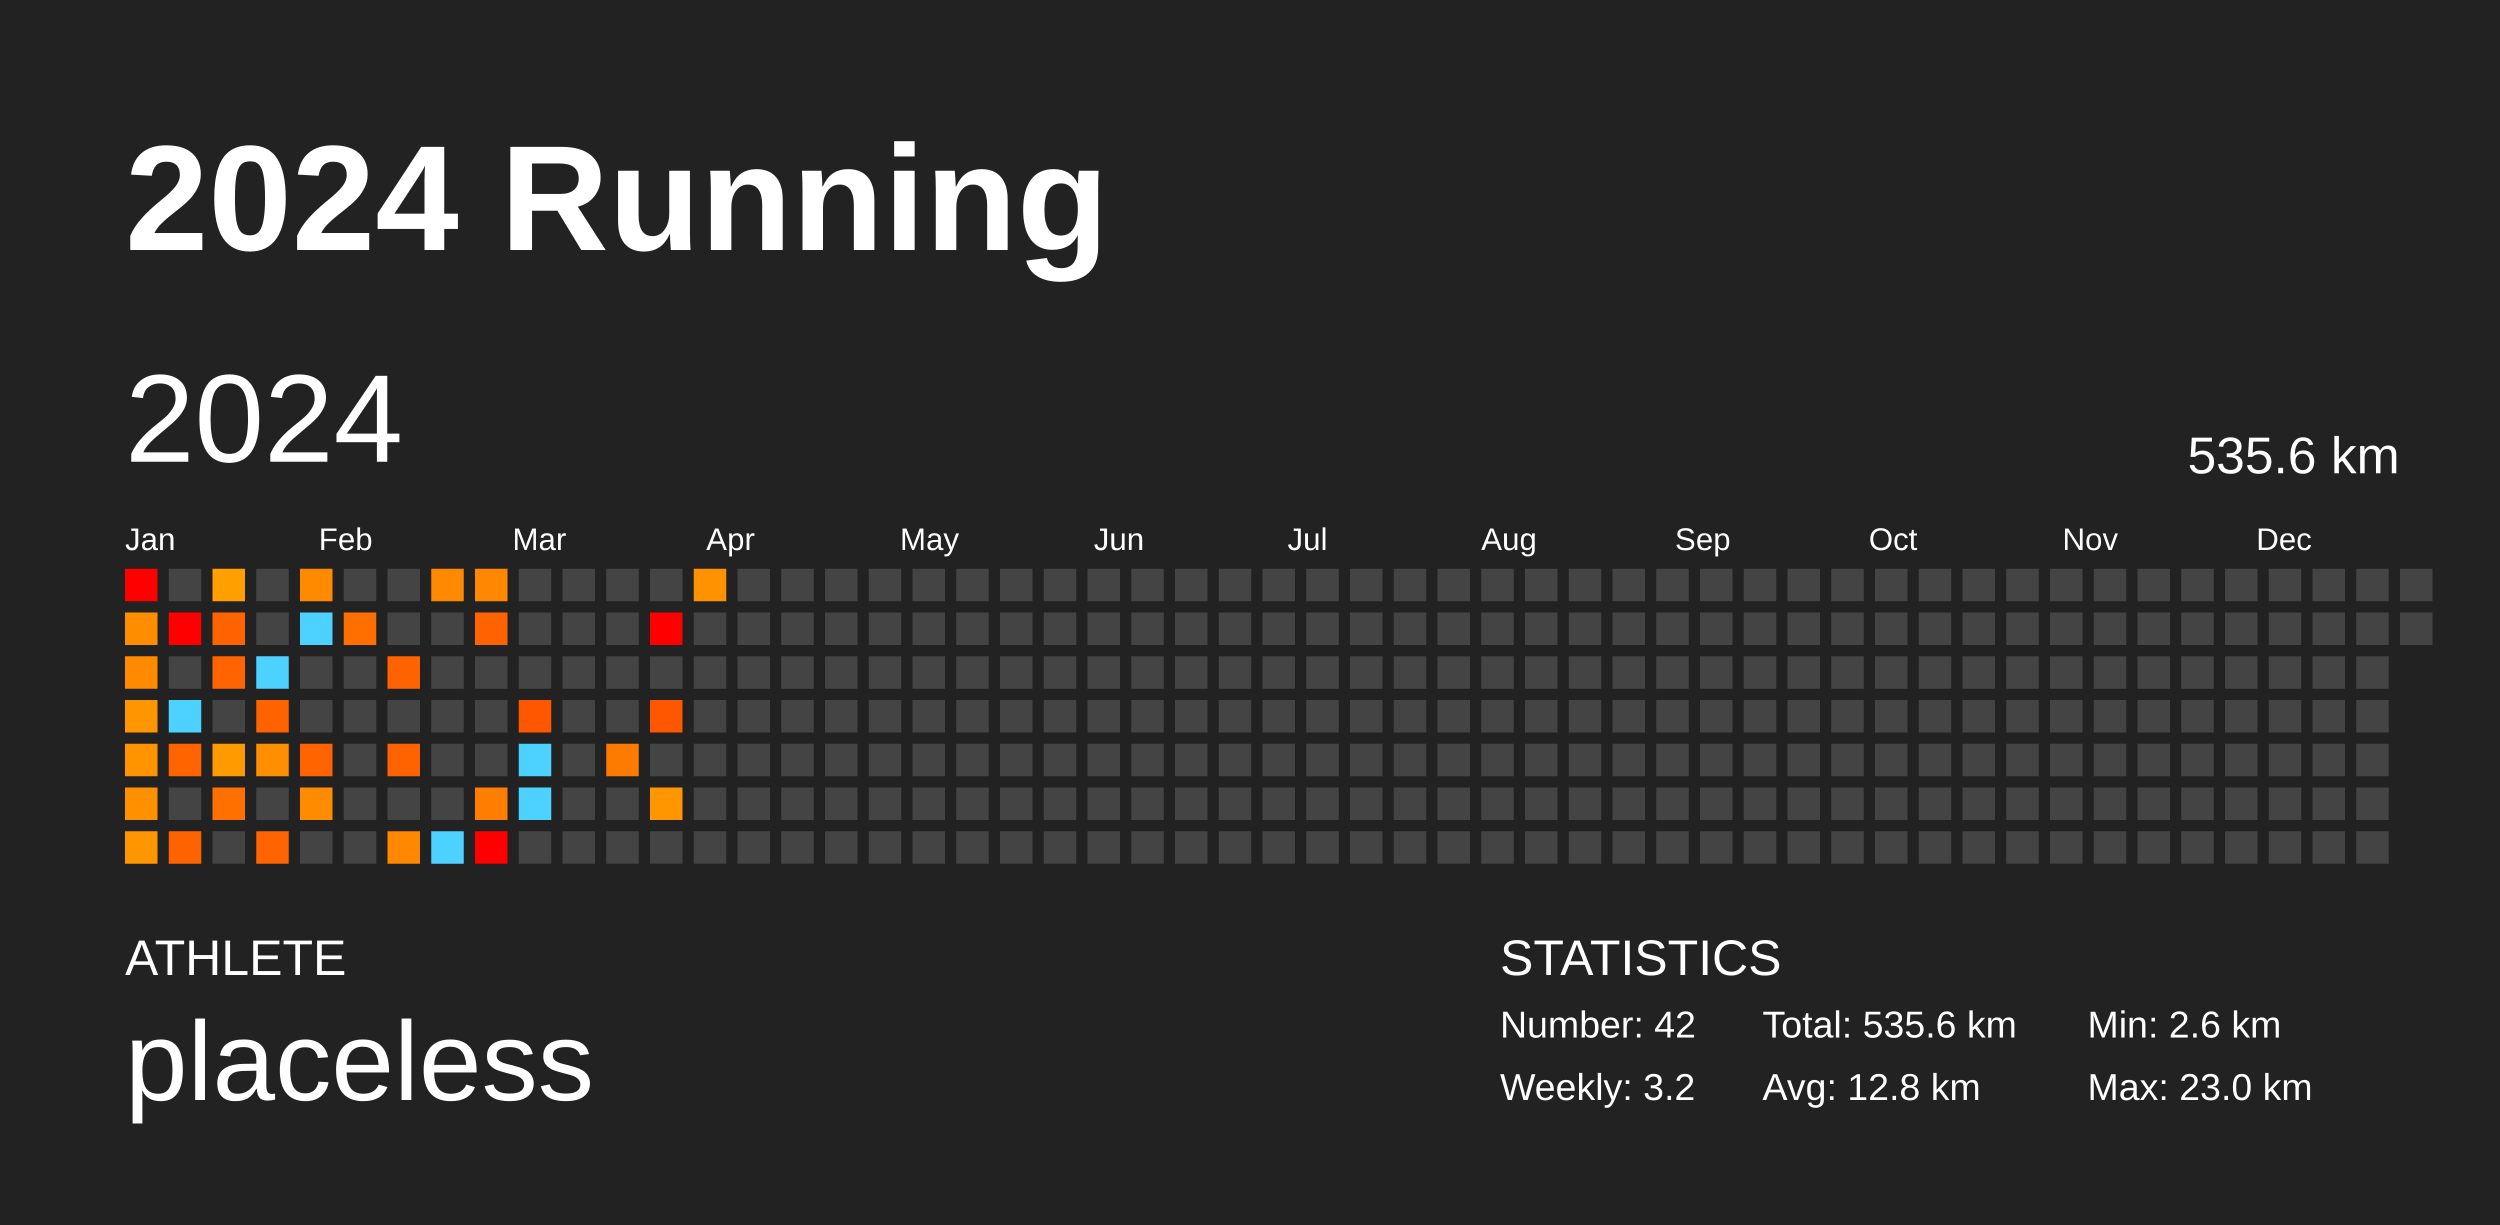
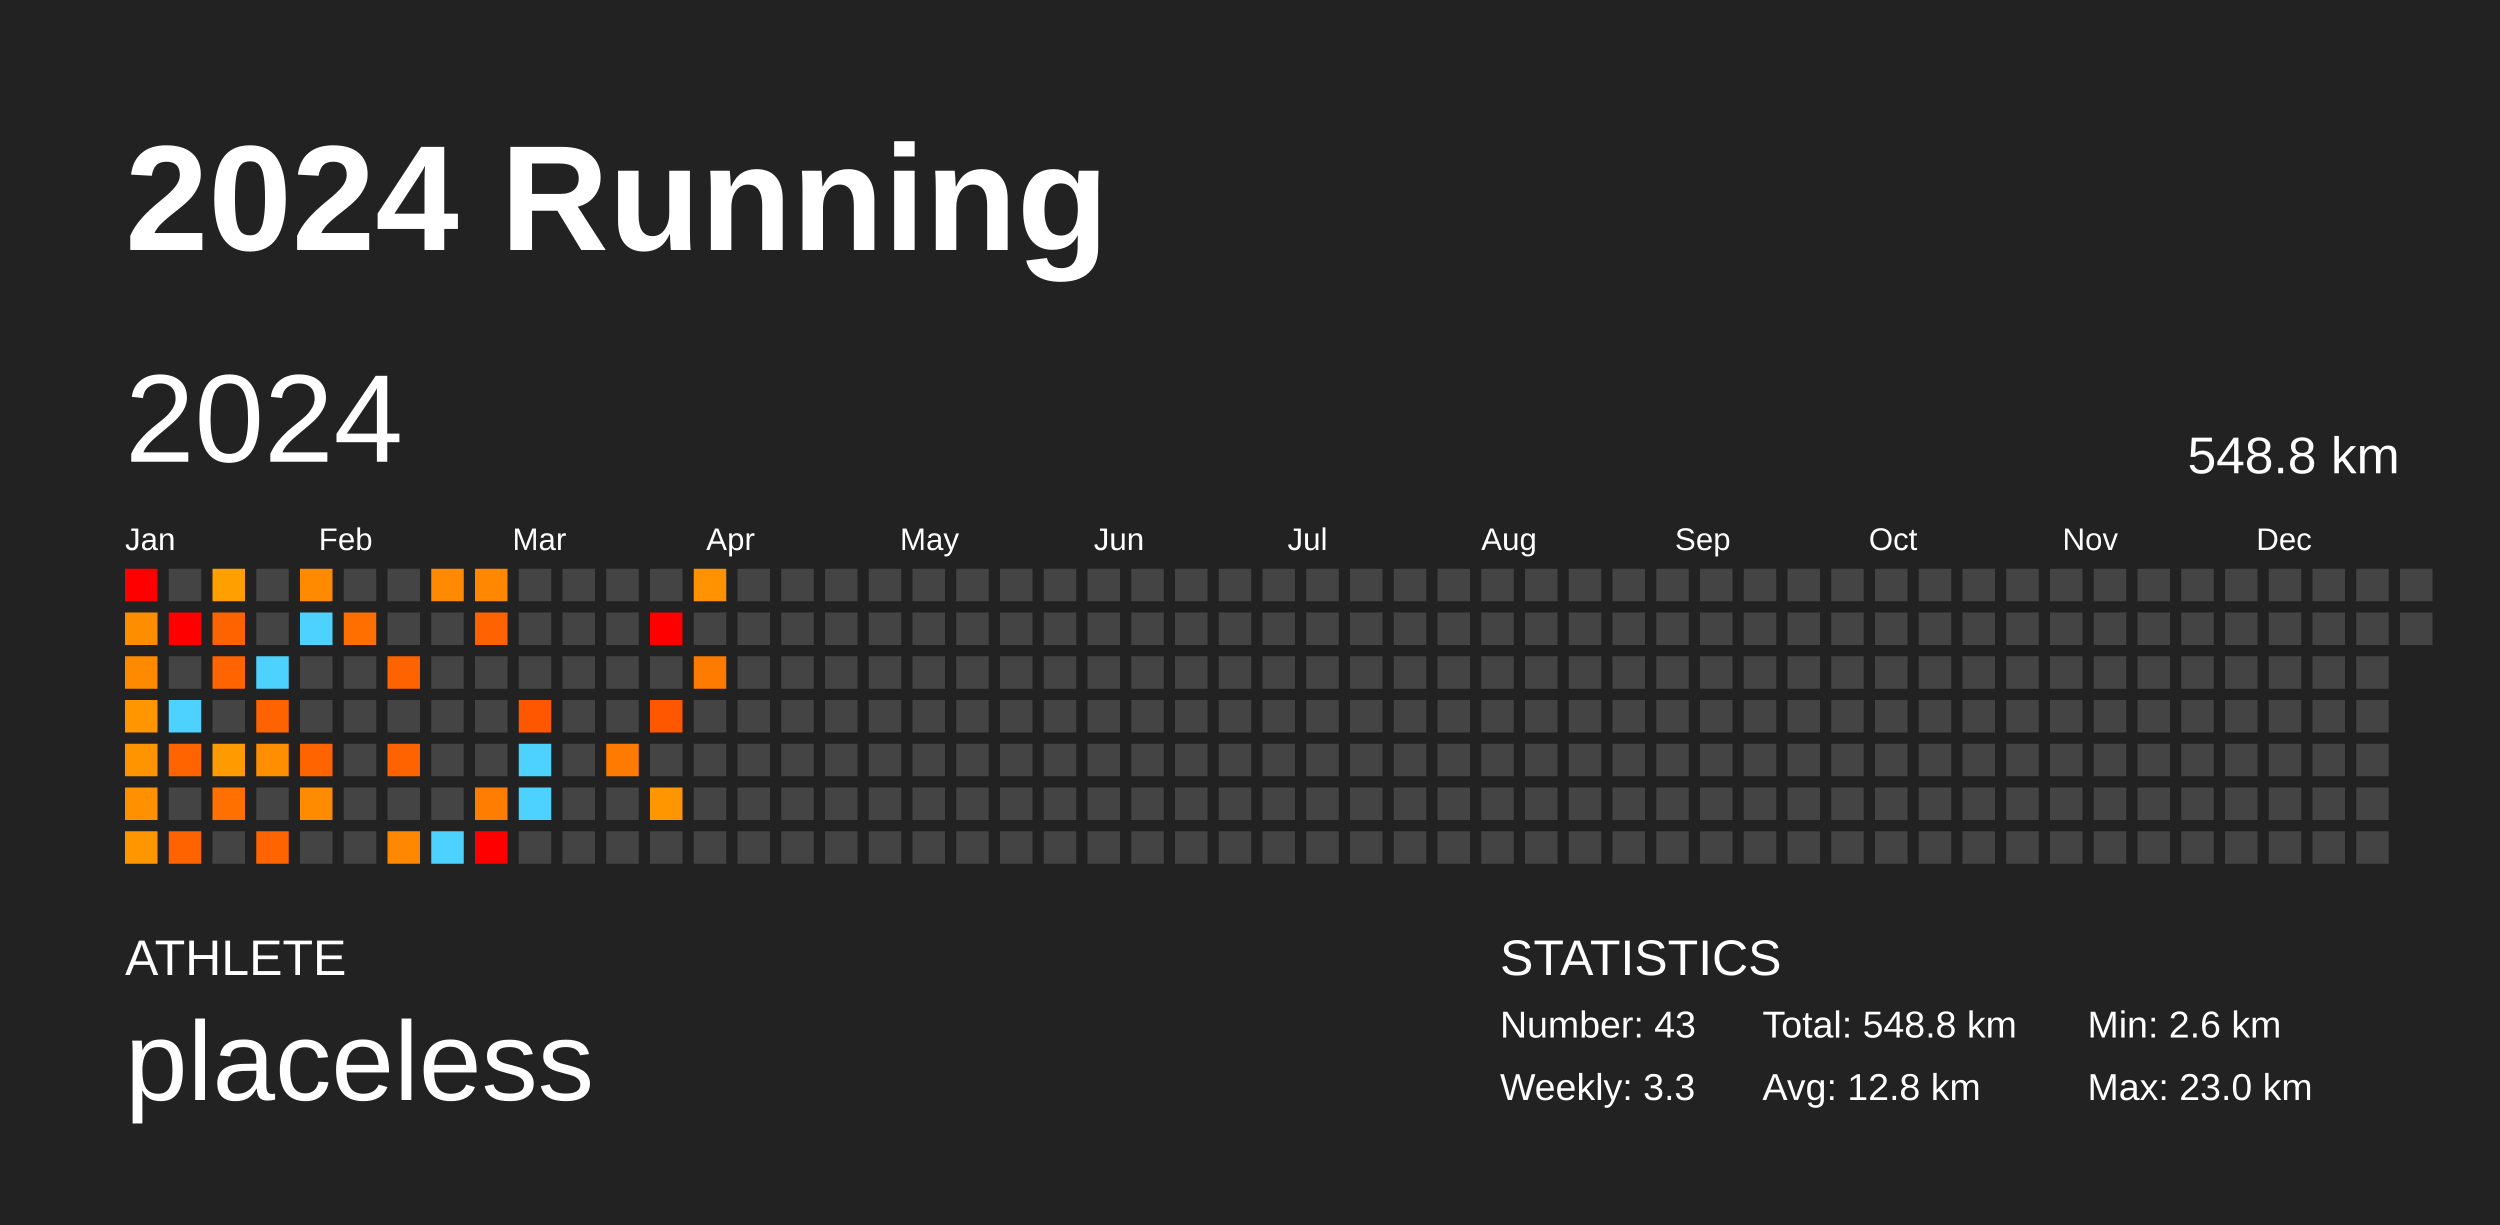
<svg xmlns="http://www.w3.org/2000/svg" baseProfile="full" height="98mm" version="1.1" viewBox="0,0,200,98" width="200mm">
  <defs />
  <rect fill="#222222" height="98" width="200" x="0" y="0" />
  <text fill="#FFFFFF" style="font-size:12px; font-family:Arial; font-weight:bold;" x="10" y="20">2024 Running</text>
  <text fill="#FFFFFF" style="font-size:4px; font-family:Arial" x="10" y="78">ATHLETE</text>
  <text fill="#FFFFFF" style="font-size:9px; font-family:Arial" x="10" y="88">placeless</text>
  <text fill="#FFFFFF" style="font-size:4px; font-family:Arial" x="120" y="78">STATISTICS</text>
-   <text fill="#FFFFFF" style="font-size:3px; font-family:Arial" x="120" y="83">Number: 42</text>
-   <text fill="#FFFFFF" style="font-size:3px; font-family:Arial" x="120" y="88">Weekly: 3.2</text>
-   <text fill="#FFFFFF" style="font-size:3px; font-family:Arial" x="141" y="83">Total: 535.6 km</text>
+   <text fill="#FFFFFF" style="font-size:3px; font-family:Arial" x="120" y="83">Number: 43</text>
+   <text fill="#FFFFFF" style="font-size:3px; font-family:Arial" x="120" y="88">Weekly: 3.3</text>
+   <text fill="#FFFFFF" style="font-size:3px; font-family:Arial" x="141" y="83">Total: 548.8 km</text>
  <text fill="#FFFFFF" style="font-size:3px; font-family:Arial" x="141" y="88">Avg: 12.8 km</text>
  <text fill="#FFFFFF" style="font-size:3px; font-family:Arial" x="167" y="83">Min: 2.6 km</text>
  <text fill="#FFFFFF" style="font-size:3px; font-family:Arial" x="167" y="88">Max: 23.0 km</text>
  <text dominant-baseline="hanging" fill="#FFFFFF" style="font-size:10.0px; font-family:Arial;" x="10" y="30">2024</text>
-   <text dominant-baseline="hanging" fill="#FFFFFF" style="font-size:4.125px; font-family:Arial;" x="175" y="35">535.6 km</text>
+   <text dominant-baseline="hanging" fill="#FFFFFF" style="font-size:4.125px; font-family:Arial;" x="175" y="35">548.8 km</text>
  <text fill="#FFFFFF" style="font-size:2.5px; font-family:Arial" x="10.0" y="44">Jan</text>
  <text fill="#FFFFFF" style="font-size:2.5px; font-family:Arial" x="25.5" y="44">Feb</text>
  <text fill="#FFFFFF" style="font-size:2.5px; font-family:Arial" x="41.0" y="44">Mar</text>
  <text fill="#FFFFFF" style="font-size:2.5px; font-family:Arial" x="56.5" y="44">Apr</text>
  <text fill="#FFFFFF" style="font-size:2.5px; font-family:Arial" x="72.0" y="44">May</text>
  <text fill="#FFFFFF" style="font-size:2.5px; font-family:Arial" x="87.5" y="44">Jun</text>
  <text fill="#FFFFFF" style="font-size:2.5px; font-family:Arial" x="103.0" y="44">Jul</text>
  <text fill="#FFFFFF" style="font-size:2.5px; font-family:Arial" x="118.5" y="44">Aug</text>
  <text fill="#FFFFFF" style="font-size:2.5px; font-family:Arial" x="134.0" y="44">Sep</text>
  <text fill="#FFFFFF" style="font-size:2.5px; font-family:Arial" x="149.5" y="44">Oct</text>
  <text fill="#FFFFFF" style="font-size:2.5px; font-family:Arial" x="165.0" y="44">Nov</text>
  <text fill="#FFFFFF" style="font-size:2.5px; font-family:Arial" x="180.5" y="44">Dec</text>
  <rect fill="red" height="2.6" width="2.6" x="10.0" y="45.5" />
  <rect fill="#ff8d00" height="2.6" width="2.6" x="10.0" y="49.0" />
  <rect fill="#ff8a00" height="2.6" width="2.6" x="10.0" y="52.5" />
  <rect fill="#ff9600" height="2.6" width="2.6" x="10.0" y="56.0" />
  <rect fill="#ff9300" height="2.6" width="2.6" x="10.0" y="59.5" />
  <rect fill="#ff9000" height="2.6" width="2.6" x="10.0" y="63.0" />
  <rect fill="#ff9600" height="2.6" width="2.6" x="10.0" y="66.5" />
  <rect fill="#444444" height="2.6" width="2.6" x="13.5" y="45.5" />
  <rect fill="red" height="2.6" width="2.6" x="13.5" y="49.0" />
  <rect fill="#444444" height="2.6" width="2.6" x="13.5" y="52.5" />
  <rect fill="#4dd2ff" height="2.6" width="2.6" x="13.5" y="56.0" />
  <rect fill="#ff6400" height="2.6" width="2.6" x="13.5" y="59.5" />
  <rect fill="#444444" height="2.6" width="2.6" x="13.5" y="63.0" />
  <rect fill="#ff6300" height="2.6" width="2.6" x="13.5" y="66.5" />
  <rect fill="#ff9f00" height="2.6" width="2.6" x="17.0" y="45.5" />
  <rect fill="#ff6300" height="2.6" width="2.6" x="17.0" y="49.0" />
  <rect fill="#ff6400" height="2.6" width="2.6" x="17.0" y="52.5" />
  <rect fill="#444444" height="2.6" width="2.6" x="17.0" y="56.0" />
  <rect fill="#ff9b00" height="2.6" width="2.6" x="17.0" y="59.5" />
  <rect fill="#ff7000" height="2.6" width="2.6" x="17.0" y="63.0" />
  <rect fill="#444444" height="2.6" width="2.6" x="17.0" y="66.5" />
  <rect fill="#444444" height="2.6" width="2.6" x="20.5" y="45.5" />
  <rect fill="#444444" height="2.6" width="2.6" x="20.5" y="49.0" />
  <rect fill="#4dd2ff" height="2.6" width="2.6" x="20.5" y="52.5" />
  <rect fill="#ff6300" height="2.6" width="2.6" x="20.5" y="56.0" />
  <rect fill="#ff8e00" height="2.6" width="2.6" x="20.5" y="59.5" />
  <rect fill="#444444" height="2.6" width="2.6" x="20.5" y="63.0" />
  <rect fill="#ff6400" height="2.6" width="2.6" x="20.5" y="66.5" />
  <rect fill="#ff8a00" height="2.6" width="2.6" x="24.0" y="45.5" />
  <rect fill="#4dd2ff" height="2.6" width="2.6" x="24.0" y="49.0" />
  <rect fill="#444444" height="2.6" width="2.6" x="24.0" y="52.5" />
  <rect fill="#444444" height="2.6" width="2.6" x="24.0" y="56.0" />
  <rect fill="#ff6400" height="2.6" width="2.6" x="24.0" y="59.5" />
  <rect fill="#ff8c00" height="2.6" width="2.6" x="24.0" y="63.0" />
  <rect fill="#444444" height="2.6" width="2.6" x="24.0" y="66.5" />
  <rect fill="#444444" height="2.6" width="2.6" x="27.5" y="45.5" />
  <rect fill="#ff6f00" height="2.6" width="2.6" x="27.5" y="49.0" />
  <rect fill="#444444" height="2.6" width="2.6" x="27.5" y="52.5" />
  <rect fill="#444444" height="2.6" width="2.6" x="27.5" y="56.0" />
  <rect fill="#444444" height="2.6" width="2.6" x="27.5" y="59.5" />
  <rect fill="#444444" height="2.6" width="2.6" x="27.5" y="63.0" />
  <rect fill="#444444" height="2.6" width="2.6" x="27.5" y="66.5" />
  <rect fill="#444444" height="2.6" width="2.6" x="31.0" y="45.5" />
  <rect fill="#444444" height="2.6" width="2.6" x="31.0" y="49.0" />
  <rect fill="#ff6300" height="2.6" width="2.6" x="31.0" y="52.5" />
  <rect fill="#444444" height="2.6" width="2.6" x="31.0" y="56.0" />
  <rect fill="#ff6300" height="2.6" width="2.6" x="31.0" y="59.5" />
  <rect fill="#444444" height="2.6" width="2.6" x="31.0" y="63.0" />
  <rect fill="#ff8800" height="2.6" width="2.6" x="31.0" y="66.5" />
  <rect fill="#ff8900" height="2.6" width="2.6" x="34.5" y="45.5" />
  <rect fill="#444444" height="2.6" width="2.6" x="34.5" y="49.0" />
  <rect fill="#444444" height="2.6" width="2.6" x="34.5" y="52.5" />
  <rect fill="#444444" height="2.6" width="2.6" x="34.5" y="56.0" />
  <rect fill="#444444" height="2.6" width="2.6" x="34.5" y="59.5" />
  <rect fill="#444444" height="2.6" width="2.6" x="34.5" y="63.0" />
  <rect fill="#4dd2ff" height="2.6" width="2.6" x="34.5" y="66.5" />
  <rect fill="#ff8800" height="2.6" width="2.6" x="38.0" y="45.5" />
  <rect fill="#ff6200" height="2.6" width="2.6" x="38.0" y="49.0" />
  <rect fill="#444444" height="2.6" width="2.6" x="38.0" y="52.5" />
  <rect fill="#444444" height="2.6" width="2.6" x="38.0" y="56.0" />
  <rect fill="#444444" height="2.6" width="2.6" x="38.0" y="59.5" />
  <rect fill="#ff7d00" height="2.6" width="2.6" x="38.0" y="63.0" />
  <rect fill="red" height="2.6" width="2.6" x="38.0" y="66.5" />
  <rect fill="#444444" height="2.6" width="2.6" x="41.5" y="45.5" />
  <rect fill="#444444" height="2.6" width="2.6" x="41.5" y="49.0" />
  <rect fill="#444444" height="2.6" width="2.6" x="41.5" y="52.5" />
  <rect fill="#ff5600" height="2.6" width="2.6" x="41.5" y="56.0" />
  <rect fill="#4dd2ff" height="2.6" width="2.6" x="41.5" y="59.5" />
  <rect fill="#4dd2ff" height="2.6" width="2.6" x="41.5" y="63.0" />
  <rect fill="#444444" height="2.6" width="2.6" x="41.5" y="66.5" />
  <rect fill="#444444" height="2.6" width="2.6" x="45.0" y="45.5" />
  <rect fill="#444444" height="2.6" width="2.6" x="45.0" y="49.0" />
  <rect fill="#444444" height="2.6" width="2.6" x="45.0" y="52.5" />
  <rect fill="#444444" height="2.6" width="2.6" x="45.0" y="56.0" />
  <rect fill="#444444" height="2.6" width="2.6" x="45.0" y="59.5" />
  <rect fill="#444444" height="2.6" width="2.6" x="45.0" y="63.0" />
  <rect fill="#444444" height="2.6" width="2.6" x="45.0" y="66.5" />
  <rect fill="#444444" height="2.6" width="2.6" x="48.5" y="45.5" />
  <rect fill="#444444" height="2.6" width="2.6" x="48.5" y="49.0" />
  <rect fill="#444444" height="2.6" width="2.6" x="48.5" y="52.5" />
  <rect fill="#444444" height="2.6" width="2.6" x="48.5" y="56.0" />
  <rect fill="#ff7a00" height="2.6" width="2.6" x="48.5" y="59.5" />
  <rect fill="#444444" height="2.6" width="2.6" x="48.5" y="63.0" />
  <rect fill="#444444" height="2.6" width="2.6" x="48.5" y="66.5" />
  <rect fill="#444444" height="2.6" width="2.6" x="52.0" y="45.5" />
  <rect fill="red" height="2.6" width="2.6" x="52.0" y="49.0" />
  <rect fill="#444444" height="2.6" width="2.6" x="52.0" y="52.5" />
  <rect fill="#ff5700" height="2.6" width="2.6" x="52.0" y="56.0" />
  <rect fill="#444444" height="2.6" width="2.6" x="52.0" y="59.5" />
  <rect fill="#ff9600" height="2.6" width="2.6" x="52.0" y="63.0" />
  <rect fill="#444444" height="2.6" width="2.6" x="52.0" y="66.5" />
  <rect fill="#ff9200" height="2.6" width="2.6" x="55.5" y="45.5" />
  <rect fill="#444444" height="2.6" width="2.6" x="55.5" y="49.0" />
-   <rect fill="#444444" height="2.6" width="2.6" x="55.5" y="52.5" />
+   <rect fill="#ff7b00" height="2.6" width="2.6" x="55.5" y="52.5" />
  <rect fill="#444444" height="2.6" width="2.6" x="55.5" y="56.0" />
  <rect fill="#444444" height="2.6" width="2.6" x="55.5" y="59.5" />
  <rect fill="#444444" height="2.6" width="2.6" x="55.5" y="63.0" />
  <rect fill="#444444" height="2.6" width="2.6" x="55.5" y="66.5" />
  <rect fill="#444444" height="2.6" width="2.6" x="59.0" y="45.5" />
  <rect fill="#444444" height="2.6" width="2.6" x="59.0" y="49.0" />
  <rect fill="#444444" height="2.6" width="2.6" x="59.0" y="52.5" />
  <rect fill="#444444" height="2.6" width="2.6" x="59.0" y="56.0" />
  <rect fill="#444444" height="2.6" width="2.6" x="59.0" y="59.5" />
  <rect fill="#444444" height="2.6" width="2.6" x="59.0" y="63.0" />
  <rect fill="#444444" height="2.6" width="2.6" x="59.0" y="66.5" />
  <rect fill="#444444" height="2.6" width="2.6" x="62.5" y="45.5" />
  <rect fill="#444444" height="2.6" width="2.6" x="62.5" y="49.0" />
  <rect fill="#444444" height="2.6" width="2.6" x="62.5" y="52.5" />
  <rect fill="#444444" height="2.6" width="2.6" x="62.5" y="56.0" />
  <rect fill="#444444" height="2.6" width="2.6" x="62.5" y="59.5" />
  <rect fill="#444444" height="2.6" width="2.6" x="62.5" y="63.0" />
  <rect fill="#444444" height="2.6" width="2.6" x="62.5" y="66.5" />
  <rect fill="#444444" height="2.6" width="2.6" x="66.0" y="45.5" />
  <rect fill="#444444" height="2.6" width="2.6" x="66.0" y="49.0" />
  <rect fill="#444444" height="2.6" width="2.6" x="66.0" y="52.5" />
  <rect fill="#444444" height="2.6" width="2.6" x="66.0" y="56.0" />
  <rect fill="#444444" height="2.6" width="2.6" x="66.0" y="59.5" />
  <rect fill="#444444" height="2.6" width="2.6" x="66.0" y="63.0" />
  <rect fill="#444444" height="2.6" width="2.6" x="66.0" y="66.5" />
  <rect fill="#444444" height="2.6" width="2.6" x="69.5" y="45.5" />
  <rect fill="#444444" height="2.6" width="2.6" x="69.5" y="49.0" />
  <rect fill="#444444" height="2.6" width="2.6" x="69.5" y="52.5" />
  <rect fill="#444444" height="2.6" width="2.6" x="69.5" y="56.0" />
  <rect fill="#444444" height="2.6" width="2.6" x="69.5" y="59.5" />
  <rect fill="#444444" height="2.6" width="2.6" x="69.5" y="63.0" />
  <rect fill="#444444" height="2.6" width="2.6" x="69.5" y="66.5" />
  <rect fill="#444444" height="2.6" width="2.6" x="73.0" y="45.5" />
  <rect fill="#444444" height="2.6" width="2.6" x="73.0" y="49.0" />
  <rect fill="#444444" height="2.6" width="2.6" x="73.0" y="52.5" />
  <rect fill="#444444" height="2.6" width="2.6" x="73.0" y="56.0" />
  <rect fill="#444444" height="2.6" width="2.6" x="73.0" y="59.5" />
  <rect fill="#444444" height="2.6" width="2.6" x="73.0" y="63.0" />
  <rect fill="#444444" height="2.6" width="2.6" x="73.0" y="66.5" />
  <rect fill="#444444" height="2.6" width="2.6" x="76.5" y="45.5" />
  <rect fill="#444444" height="2.6" width="2.6" x="76.5" y="49.0" />
  <rect fill="#444444" height="2.6" width="2.6" x="76.5" y="52.5" />
  <rect fill="#444444" height="2.6" width="2.6" x="76.5" y="56.0" />
  <rect fill="#444444" height="2.6" width="2.6" x="76.5" y="59.5" />
  <rect fill="#444444" height="2.6" width="2.6" x="76.5" y="63.0" />
  <rect fill="#444444" height="2.6" width="2.6" x="76.5" y="66.5" />
  <rect fill="#444444" height="2.6" width="2.6" x="80.0" y="45.5" />
  <rect fill="#444444" height="2.6" width="2.6" x="80.0" y="49.0" />
  <rect fill="#444444" height="2.6" width="2.6" x="80.0" y="52.5" />
  <rect fill="#444444" height="2.6" width="2.6" x="80.0" y="56.0" />
  <rect fill="#444444" height="2.6" width="2.6" x="80.0" y="59.5" />
  <rect fill="#444444" height="2.6" width="2.6" x="80.0" y="63.0" />
  <rect fill="#444444" height="2.6" width="2.6" x="80.0" y="66.5" />
  <rect fill="#444444" height="2.6" width="2.6" x="83.5" y="45.5" />
  <rect fill="#444444" height="2.6" width="2.6" x="83.5" y="49.0" />
  <rect fill="#444444" height="2.6" width="2.6" x="83.5" y="52.5" />
  <rect fill="#444444" height="2.6" width="2.6" x="83.5" y="56.0" />
  <rect fill="#444444" height="2.6" width="2.6" x="83.5" y="59.5" />
  <rect fill="#444444" height="2.6" width="2.6" x="83.5" y="63.0" />
  <rect fill="#444444" height="2.6" width="2.6" x="83.5" y="66.5" />
  <rect fill="#444444" height="2.6" width="2.6" x="87.0" y="45.5" />
  <rect fill="#444444" height="2.6" width="2.6" x="87.0" y="49.0" />
  <rect fill="#444444" height="2.6" width="2.6" x="87.0" y="52.5" />
  <rect fill="#444444" height="2.6" width="2.6" x="87.0" y="56.0" />
  <rect fill="#444444" height="2.6" width="2.6" x="87.0" y="59.5" />
  <rect fill="#444444" height="2.6" width="2.6" x="87.0" y="63.0" />
  <rect fill="#444444" height="2.6" width="2.6" x="87.0" y="66.5" />
  <rect fill="#444444" height="2.6" width="2.6" x="90.5" y="45.5" />
  <rect fill="#444444" height="2.6" width="2.6" x="90.5" y="49.0" />
  <rect fill="#444444" height="2.6" width="2.6" x="90.5" y="52.5" />
  <rect fill="#444444" height="2.6" width="2.6" x="90.5" y="56.0" />
  <rect fill="#444444" height="2.6" width="2.6" x="90.5" y="59.5" />
  <rect fill="#444444" height="2.6" width="2.6" x="90.5" y="63.0" />
  <rect fill="#444444" height="2.6" width="2.6" x="90.5" y="66.5" />
  <rect fill="#444444" height="2.6" width="2.6" x="94.0" y="45.5" />
  <rect fill="#444444" height="2.6" width="2.6" x="94.0" y="49.0" />
  <rect fill="#444444" height="2.6" width="2.6" x="94.0" y="52.5" />
  <rect fill="#444444" height="2.6" width="2.6" x="94.0" y="56.0" />
  <rect fill="#444444" height="2.6" width="2.6" x="94.0" y="59.5" />
  <rect fill="#444444" height="2.6" width="2.6" x="94.0" y="63.0" />
  <rect fill="#444444" height="2.6" width="2.6" x="94.0" y="66.5" />
  <rect fill="#444444" height="2.6" width="2.6" x="97.5" y="45.5" />
  <rect fill="#444444" height="2.6" width="2.6" x="97.5" y="49.0" />
  <rect fill="#444444" height="2.6" width="2.6" x="97.5" y="52.5" />
  <rect fill="#444444" height="2.6" width="2.6" x="97.5" y="56.0" />
  <rect fill="#444444" height="2.6" width="2.6" x="97.5" y="59.5" />
  <rect fill="#444444" height="2.6" width="2.6" x="97.5" y="63.0" />
  <rect fill="#444444" height="2.6" width="2.6" x="97.5" y="66.5" />
  <rect fill="#444444" height="2.6" width="2.6" x="101.0" y="45.5" />
  <rect fill="#444444" height="2.6" width="2.6" x="101.0" y="49.0" />
  <rect fill="#444444" height="2.6" width="2.6" x="101.0" y="52.5" />
  <rect fill="#444444" height="2.6" width="2.6" x="101.0" y="56.0" />
  <rect fill="#444444" height="2.6" width="2.6" x="101.0" y="59.5" />
  <rect fill="#444444" height="2.6" width="2.6" x="101.0" y="63.0" />
  <rect fill="#444444" height="2.6" width="2.6" x="101.0" y="66.5" />
  <rect fill="#444444" height="2.6" width="2.6" x="104.5" y="45.5" />
  <rect fill="#444444" height="2.6" width="2.6" x="104.5" y="49.0" />
  <rect fill="#444444" height="2.6" width="2.6" x="104.5" y="52.5" />
  <rect fill="#444444" height="2.6" width="2.6" x="104.5" y="56.0" />
  <rect fill="#444444" height="2.6" width="2.6" x="104.5" y="59.5" />
  <rect fill="#444444" height="2.6" width="2.6" x="104.5" y="63.0" />
  <rect fill="#444444" height="2.6" width="2.6" x="104.5" y="66.5" />
  <rect fill="#444444" height="2.6" width="2.6" x="108.0" y="45.5" />
  <rect fill="#444444" height="2.6" width="2.6" x="108.0" y="49.0" />
  <rect fill="#444444" height="2.6" width="2.6" x="108.0" y="52.5" />
  <rect fill="#444444" height="2.6" width="2.6" x="108.0" y="56.0" />
  <rect fill="#444444" height="2.6" width="2.6" x="108.0" y="59.5" />
  <rect fill="#444444" height="2.6" width="2.6" x="108.0" y="63.0" />
  <rect fill="#444444" height="2.6" width="2.6" x="108.0" y="66.5" />
  <rect fill="#444444" height="2.6" width="2.6" x="111.5" y="45.5" />
  <rect fill="#444444" height="2.6" width="2.6" x="111.5" y="49.0" />
  <rect fill="#444444" height="2.6" width="2.6" x="111.5" y="52.5" />
  <rect fill="#444444" height="2.6" width="2.6" x="111.5" y="56.0" />
  <rect fill="#444444" height="2.6" width="2.6" x="111.5" y="59.5" />
  <rect fill="#444444" height="2.6" width="2.6" x="111.5" y="63.0" />
  <rect fill="#444444" height="2.6" width="2.6" x="111.5" y="66.5" />
  <rect fill="#444444" height="2.6" width="2.6" x="115.0" y="45.5" />
  <rect fill="#444444" height="2.6" width="2.6" x="115.0" y="49.0" />
  <rect fill="#444444" height="2.6" width="2.6" x="115.0" y="52.5" />
  <rect fill="#444444" height="2.6" width="2.6" x="115.0" y="56.0" />
  <rect fill="#444444" height="2.6" width="2.6" x="115.0" y="59.5" />
  <rect fill="#444444" height="2.6" width="2.6" x="115.0" y="63.0" />
  <rect fill="#444444" height="2.6" width="2.6" x="115.0" y="66.5" />
  <rect fill="#444444" height="2.6" width="2.6" x="118.5" y="45.5" />
  <rect fill="#444444" height="2.6" width="2.6" x="118.5" y="49.0" />
  <rect fill="#444444" height="2.6" width="2.6" x="118.5" y="52.5" />
  <rect fill="#444444" height="2.6" width="2.6" x="118.5" y="56.0" />
  <rect fill="#444444" height="2.6" width="2.6" x="118.5" y="59.5" />
  <rect fill="#444444" height="2.6" width="2.6" x="118.5" y="63.0" />
  <rect fill="#444444" height="2.6" width="2.6" x="118.5" y="66.5" />
  <rect fill="#444444" height="2.6" width="2.6" x="122.0" y="45.5" />
  <rect fill="#444444" height="2.6" width="2.6" x="122.0" y="49.0" />
  <rect fill="#444444" height="2.6" width="2.6" x="122.0" y="52.5" />
  <rect fill="#444444" height="2.6" width="2.6" x="122.0" y="56.0" />
  <rect fill="#444444" height="2.6" width="2.6" x="122.0" y="59.5" />
  <rect fill="#444444" height="2.6" width="2.6" x="122.0" y="63.0" />
  <rect fill="#444444" height="2.6" width="2.6" x="122.0" y="66.5" />
  <rect fill="#444444" height="2.6" width="2.6" x="125.5" y="45.5" />
  <rect fill="#444444" height="2.6" width="2.6" x="125.5" y="49.0" />
  <rect fill="#444444" height="2.6" width="2.6" x="125.5" y="52.5" />
  <rect fill="#444444" height="2.6" width="2.6" x="125.5" y="56.0" />
  <rect fill="#444444" height="2.6" width="2.6" x="125.5" y="59.5" />
  <rect fill="#444444" height="2.6" width="2.6" x="125.5" y="63.0" />
  <rect fill="#444444" height="2.6" width="2.6" x="125.5" y="66.5" />
  <rect fill="#444444" height="2.6" width="2.6" x="129.0" y="45.5" />
  <rect fill="#444444" height="2.6" width="2.6" x="129.0" y="49.0" />
  <rect fill="#444444" height="2.6" width="2.6" x="129.0" y="52.5" />
  <rect fill="#444444" height="2.6" width="2.6" x="129.0" y="56.0" />
  <rect fill="#444444" height="2.6" width="2.6" x="129.0" y="59.5" />
  <rect fill="#444444" height="2.6" width="2.6" x="129.0" y="63.0" />
  <rect fill="#444444" height="2.6" width="2.6" x="129.0" y="66.5" />
  <rect fill="#444444" height="2.6" width="2.6" x="132.5" y="45.5" />
  <rect fill="#444444" height="2.6" width="2.6" x="132.5" y="49.0" />
  <rect fill="#444444" height="2.6" width="2.6" x="132.5" y="52.5" />
  <rect fill="#444444" height="2.6" width="2.6" x="132.5" y="56.0" />
  <rect fill="#444444" height="2.6" width="2.6" x="132.5" y="59.5" />
  <rect fill="#444444" height="2.6" width="2.6" x="132.5" y="63.0" />
  <rect fill="#444444" height="2.6" width="2.6" x="132.5" y="66.5" />
  <rect fill="#444444" height="2.6" width="2.6" x="136.0" y="45.5" />
  <rect fill="#444444" height="2.6" width="2.6" x="136.0" y="49.0" />
  <rect fill="#444444" height="2.6" width="2.6" x="136.0" y="52.5" />
  <rect fill="#444444" height="2.6" width="2.6" x="136.0" y="56.0" />
  <rect fill="#444444" height="2.6" width="2.6" x="136.0" y="59.5" />
  <rect fill="#444444" height="2.6" width="2.6" x="136.0" y="63.0" />
  <rect fill="#444444" height="2.6" width="2.6" x="136.0" y="66.5" />
  <rect fill="#444444" height="2.6" width="2.6" x="139.5" y="45.5" />
  <rect fill="#444444" height="2.6" width="2.6" x="139.5" y="49.0" />
  <rect fill="#444444" height="2.6" width="2.6" x="139.5" y="52.5" />
  <rect fill="#444444" height="2.6" width="2.6" x="139.5" y="56.0" />
  <rect fill="#444444" height="2.6" width="2.6" x="139.5" y="59.5" />
  <rect fill="#444444" height="2.6" width="2.6" x="139.5" y="63.0" />
  <rect fill="#444444" height="2.6" width="2.6" x="139.5" y="66.5" />
  <rect fill="#444444" height="2.6" width="2.6" x="143.0" y="45.5" />
  <rect fill="#444444" height="2.6" width="2.6" x="143.0" y="49.0" />
  <rect fill="#444444" height="2.6" width="2.6" x="143.0" y="52.5" />
  <rect fill="#444444" height="2.6" width="2.6" x="143.0" y="56.0" />
  <rect fill="#444444" height="2.6" width="2.6" x="143.0" y="59.5" />
  <rect fill="#444444" height="2.6" width="2.6" x="143.0" y="63.0" />
  <rect fill="#444444" height="2.6" width="2.6" x="143.0" y="66.5" />
  <rect fill="#444444" height="2.6" width="2.6" x="146.5" y="45.5" />
  <rect fill="#444444" height="2.6" width="2.6" x="146.5" y="49.0" />
  <rect fill="#444444" height="2.6" width="2.6" x="146.5" y="52.5" />
  <rect fill="#444444" height="2.6" width="2.6" x="146.5" y="56.0" />
  <rect fill="#444444" height="2.6" width="2.6" x="146.5" y="59.5" />
  <rect fill="#444444" height="2.6" width="2.6" x="146.5" y="63.0" />
  <rect fill="#444444" height="2.6" width="2.6" x="146.5" y="66.5" />
  <rect fill="#444444" height="2.6" width="2.6" x="150.0" y="45.5" />
  <rect fill="#444444" height="2.6" width="2.6" x="150.0" y="49.0" />
  <rect fill="#444444" height="2.6" width="2.6" x="150.0" y="52.5" />
  <rect fill="#444444" height="2.6" width="2.6" x="150.0" y="56.0" />
  <rect fill="#444444" height="2.6" width="2.6" x="150.0" y="59.5" />
  <rect fill="#444444" height="2.6" width="2.6" x="150.0" y="63.0" />
  <rect fill="#444444" height="2.6" width="2.6" x="150.0" y="66.5" />
  <rect fill="#444444" height="2.6" width="2.6" x="153.5" y="45.5" />
  <rect fill="#444444" height="2.6" width="2.6" x="153.5" y="49.0" />
  <rect fill="#444444" height="2.6" width="2.6" x="153.5" y="52.5" />
  <rect fill="#444444" height="2.6" width="2.6" x="153.5" y="56.0" />
  <rect fill="#444444" height="2.6" width="2.6" x="153.5" y="59.5" />
  <rect fill="#444444" height="2.6" width="2.6" x="153.5" y="63.0" />
  <rect fill="#444444" height="2.6" width="2.6" x="153.5" y="66.5" />
  <rect fill="#444444" height="2.6" width="2.6" x="157.0" y="45.5" />
  <rect fill="#444444" height="2.6" width="2.6" x="157.0" y="49.0" />
  <rect fill="#444444" height="2.6" width="2.6" x="157.0" y="52.5" />
  <rect fill="#444444" height="2.6" width="2.6" x="157.0" y="56.0" />
  <rect fill="#444444" height="2.6" width="2.6" x="157.0" y="59.5" />
  <rect fill="#444444" height="2.6" width="2.6" x="157.0" y="63.0" />
  <rect fill="#444444" height="2.6" width="2.6" x="157.0" y="66.5" />
  <rect fill="#444444" height="2.6" width="2.6" x="160.5" y="45.5" />
  <rect fill="#444444" height="2.6" width="2.6" x="160.5" y="49.0" />
  <rect fill="#444444" height="2.6" width="2.6" x="160.5" y="52.5" />
  <rect fill="#444444" height="2.6" width="2.6" x="160.5" y="56.0" />
  <rect fill="#444444" height="2.6" width="2.6" x="160.5" y="59.5" />
  <rect fill="#444444" height="2.6" width="2.6" x="160.5" y="63.0" />
  <rect fill="#444444" height="2.6" width="2.6" x="160.5" y="66.5" />
  <rect fill="#444444" height="2.6" width="2.6" x="164.0" y="45.5" />
  <rect fill="#444444" height="2.6" width="2.6" x="164.0" y="49.0" />
  <rect fill="#444444" height="2.6" width="2.6" x="164.0" y="52.5" />
  <rect fill="#444444" height="2.6" width="2.6" x="164.0" y="56.0" />
  <rect fill="#444444" height="2.6" width="2.6" x="164.0" y="59.5" />
  <rect fill="#444444" height="2.6" width="2.6" x="164.0" y="63.0" />
  <rect fill="#444444" height="2.6" width="2.6" x="164.0" y="66.5" />
  <rect fill="#444444" height="2.6" width="2.6" x="167.5" y="45.5" />
  <rect fill="#444444" height="2.6" width="2.6" x="167.5" y="49.0" />
  <rect fill="#444444" height="2.6" width="2.6" x="167.5" y="52.5" />
  <rect fill="#444444" height="2.6" width="2.6" x="167.5" y="56.0" />
  <rect fill="#444444" height="2.6" width="2.6" x="167.5" y="59.5" />
  <rect fill="#444444" height="2.6" width="2.6" x="167.5" y="63.0" />
  <rect fill="#444444" height="2.6" width="2.6" x="167.5" y="66.5" />
  <rect fill="#444444" height="2.6" width="2.6" x="171.0" y="45.5" />
  <rect fill="#444444" height="2.6" width="2.6" x="171.0" y="49.0" />
  <rect fill="#444444" height="2.6" width="2.6" x="171.0" y="52.5" />
  <rect fill="#444444" height="2.6" width="2.6" x="171.0" y="56.0" />
  <rect fill="#444444" height="2.6" width="2.6" x="171.0" y="59.5" />
  <rect fill="#444444" height="2.6" width="2.6" x="171.0" y="63.0" />
  <rect fill="#444444" height="2.6" width="2.6" x="171.0" y="66.5" />
  <rect fill="#444444" height="2.6" width="2.6" x="174.5" y="45.5" />
  <rect fill="#444444" height="2.6" width="2.6" x="174.5" y="49.0" />
  <rect fill="#444444" height="2.6" width="2.6" x="174.5" y="52.5" />
  <rect fill="#444444" height="2.6" width="2.6" x="174.5" y="56.0" />
  <rect fill="#444444" height="2.6" width="2.6" x="174.5" y="59.5" />
  <rect fill="#444444" height="2.6" width="2.6" x="174.5" y="63.0" />
  <rect fill="#444444" height="2.6" width="2.6" x="174.5" y="66.5" />
  <rect fill="#444444" height="2.6" width="2.6" x="178.0" y="45.5" />
  <rect fill="#444444" height="2.6" width="2.6" x="178.0" y="49.0" />
  <rect fill="#444444" height="2.6" width="2.6" x="178.0" y="52.5" />
  <rect fill="#444444" height="2.6" width="2.6" x="178.0" y="56.0" />
  <rect fill="#444444" height="2.6" width="2.6" x="178.0" y="59.5" />
  <rect fill="#444444" height="2.6" width="2.6" x="178.0" y="63.0" />
  <rect fill="#444444" height="2.6" width="2.6" x="178.0" y="66.5" />
  <rect fill="#444444" height="2.6" width="2.6" x="181.5" y="45.5" />
  <rect fill="#444444" height="2.6" width="2.6" x="181.5" y="49.0" />
  <rect fill="#444444" height="2.6" width="2.6" x="181.5" y="52.5" />
  <rect fill="#444444" height="2.6" width="2.6" x="181.5" y="56.0" />
  <rect fill="#444444" height="2.6" width="2.6" x="181.5" y="59.5" />
  <rect fill="#444444" height="2.6" width="2.6" x="181.5" y="63.0" />
  <rect fill="#444444" height="2.6" width="2.6" x="181.5" y="66.5" />
  <rect fill="#444444" height="2.6" width="2.6" x="185.0" y="45.5" />
  <rect fill="#444444" height="2.6" width="2.6" x="185.0" y="49.0" />
  <rect fill="#444444" height="2.6" width="2.6" x="185.0" y="52.5" />
  <rect fill="#444444" height="2.6" width="2.6" x="185.0" y="56.0" />
  <rect fill="#444444" height="2.6" width="2.6" x="185.0" y="59.5" />
  <rect fill="#444444" height="2.6" width="2.6" x="185.0" y="63.0" />
  <rect fill="#444444" height="2.6" width="2.6" x="185.0" y="66.5" />
  <rect fill="#444444" height="2.6" width="2.6" x="188.5" y="45.5" />
  <rect fill="#444444" height="2.6" width="2.6" x="188.5" y="49.0" />
  <rect fill="#444444" height="2.6" width="2.6" x="188.5" y="52.5" />
  <rect fill="#444444" height="2.6" width="2.6" x="188.5" y="56.0" />
  <rect fill="#444444" height="2.6" width="2.6" x="188.5" y="59.5" />
  <rect fill="#444444" height="2.6" width="2.6" x="188.5" y="63.0" />
  <rect fill="#444444" height="2.6" width="2.6" x="188.5" y="66.5" />
  <rect fill="#444444" height="2.6" width="2.6" x="192.0" y="45.5" />
  <rect fill="#444444" height="2.6" width="2.6" x="192.0" y="49.0" />
</svg>
